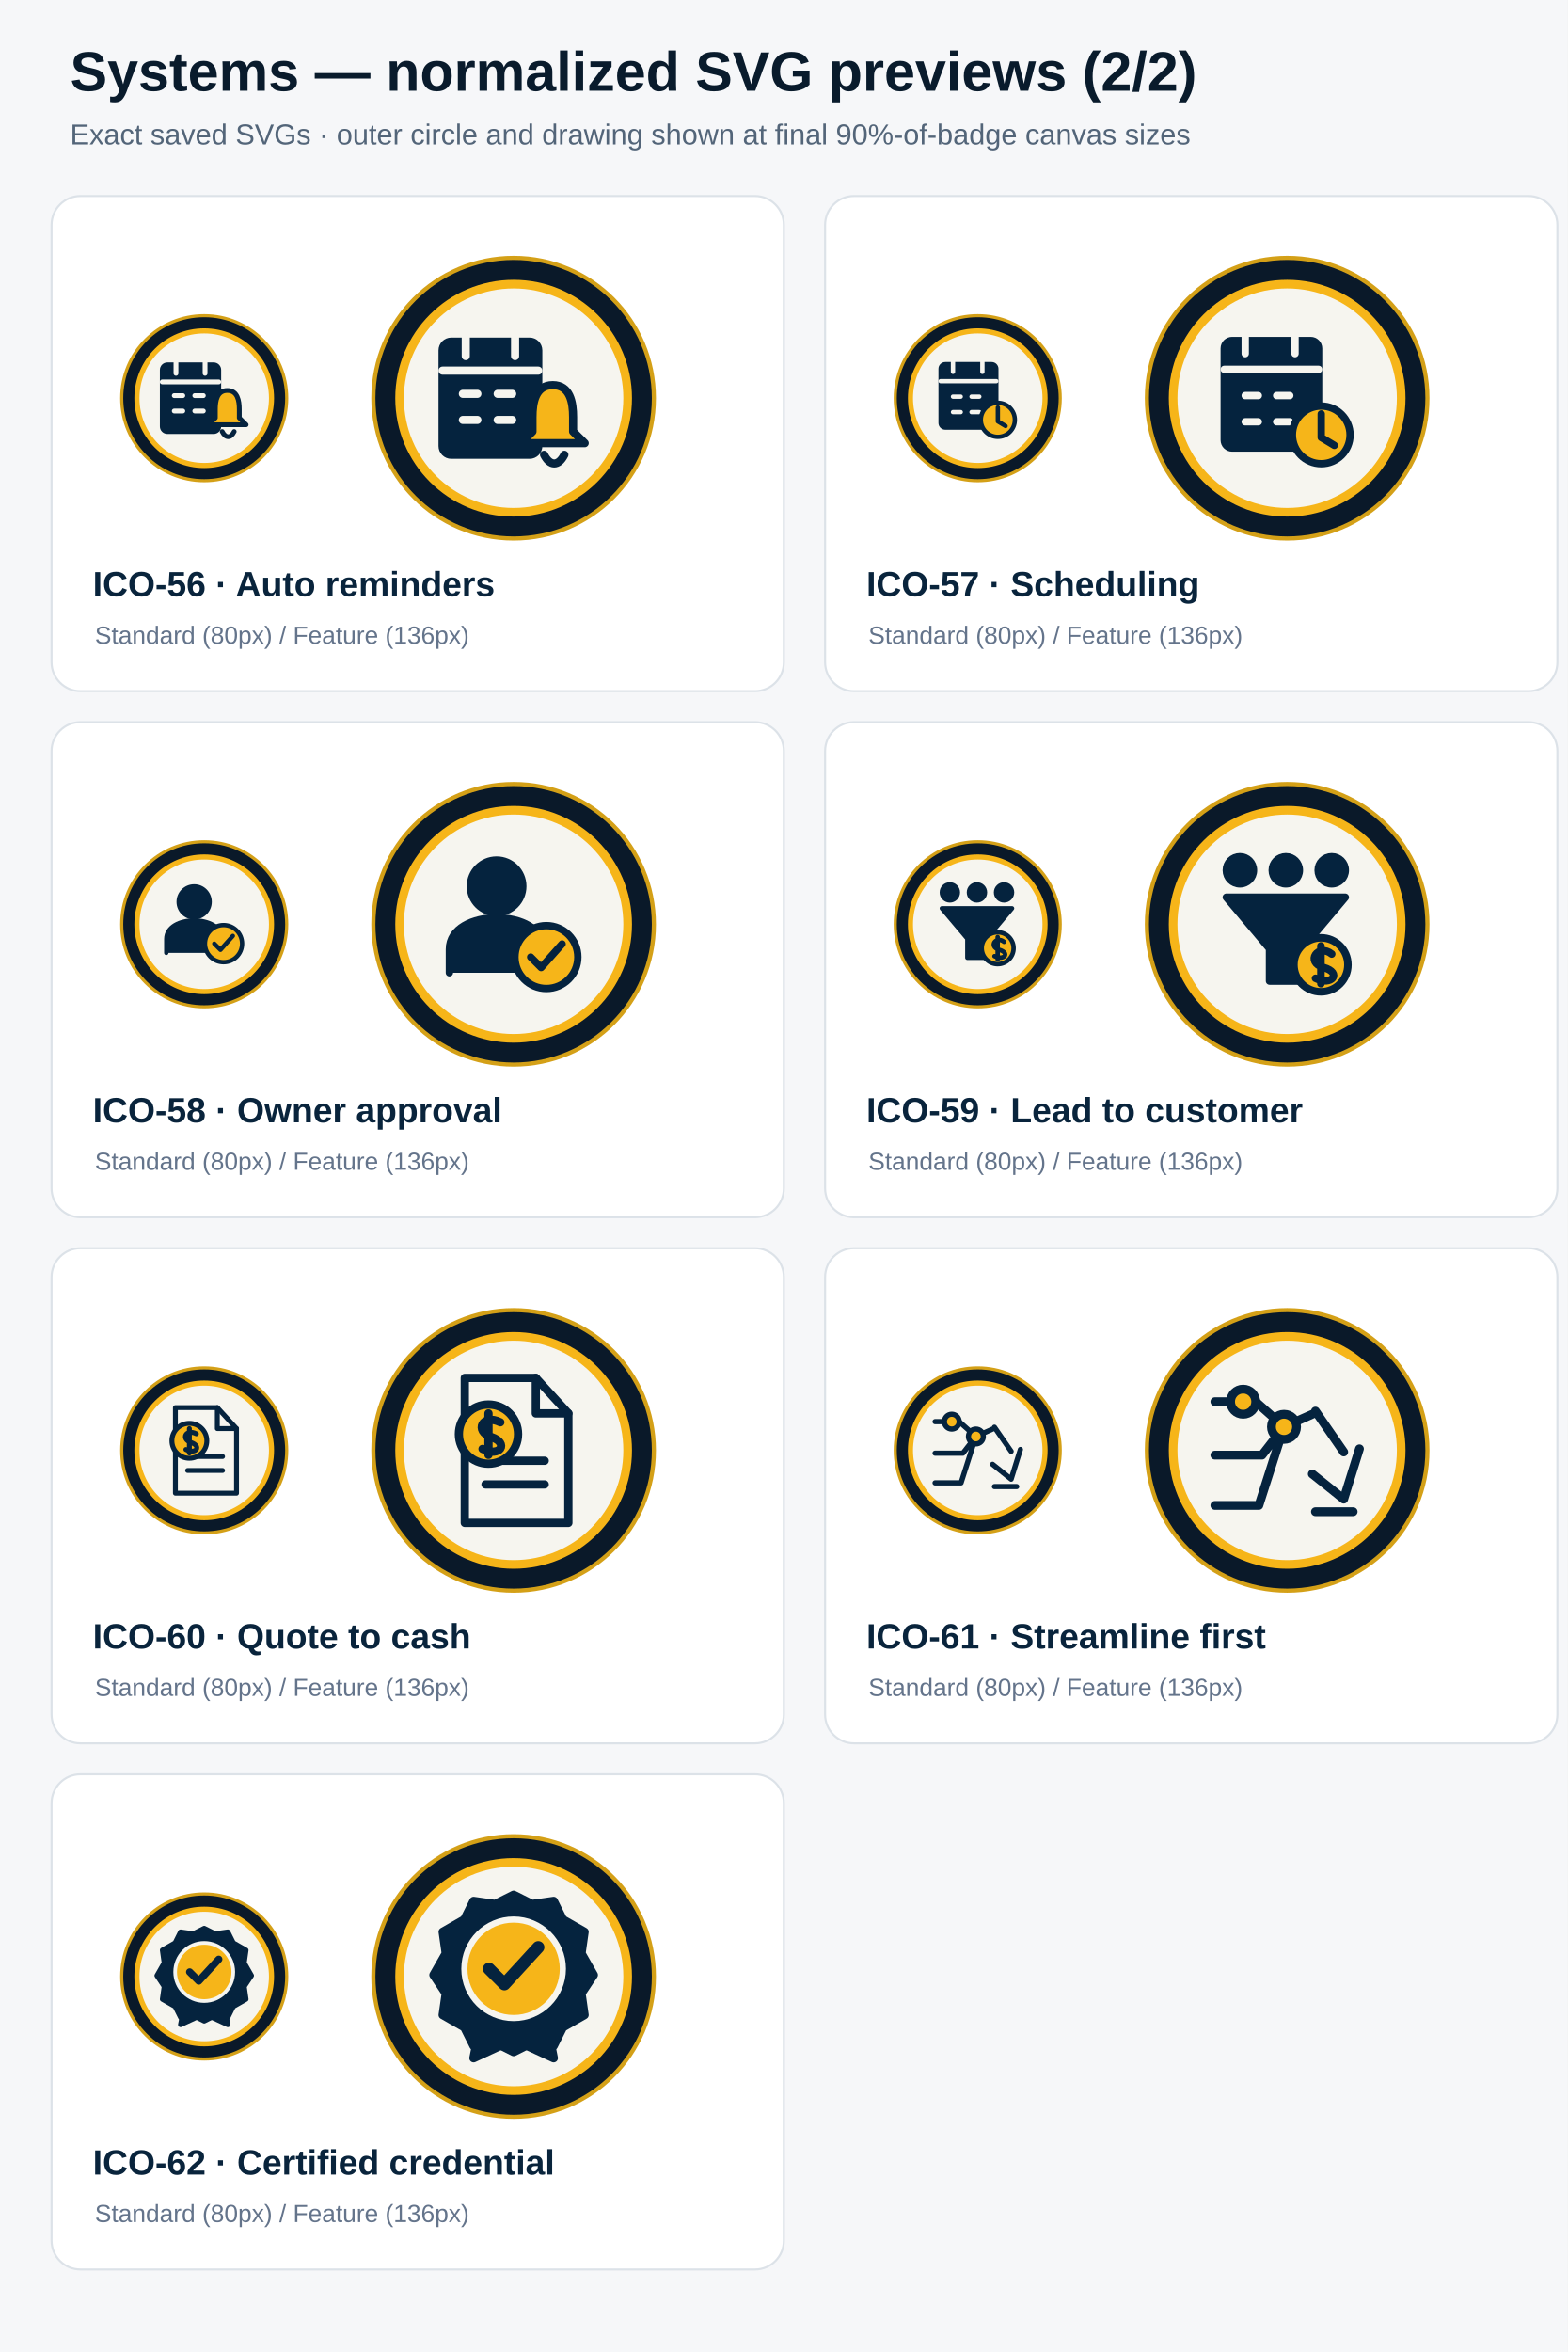
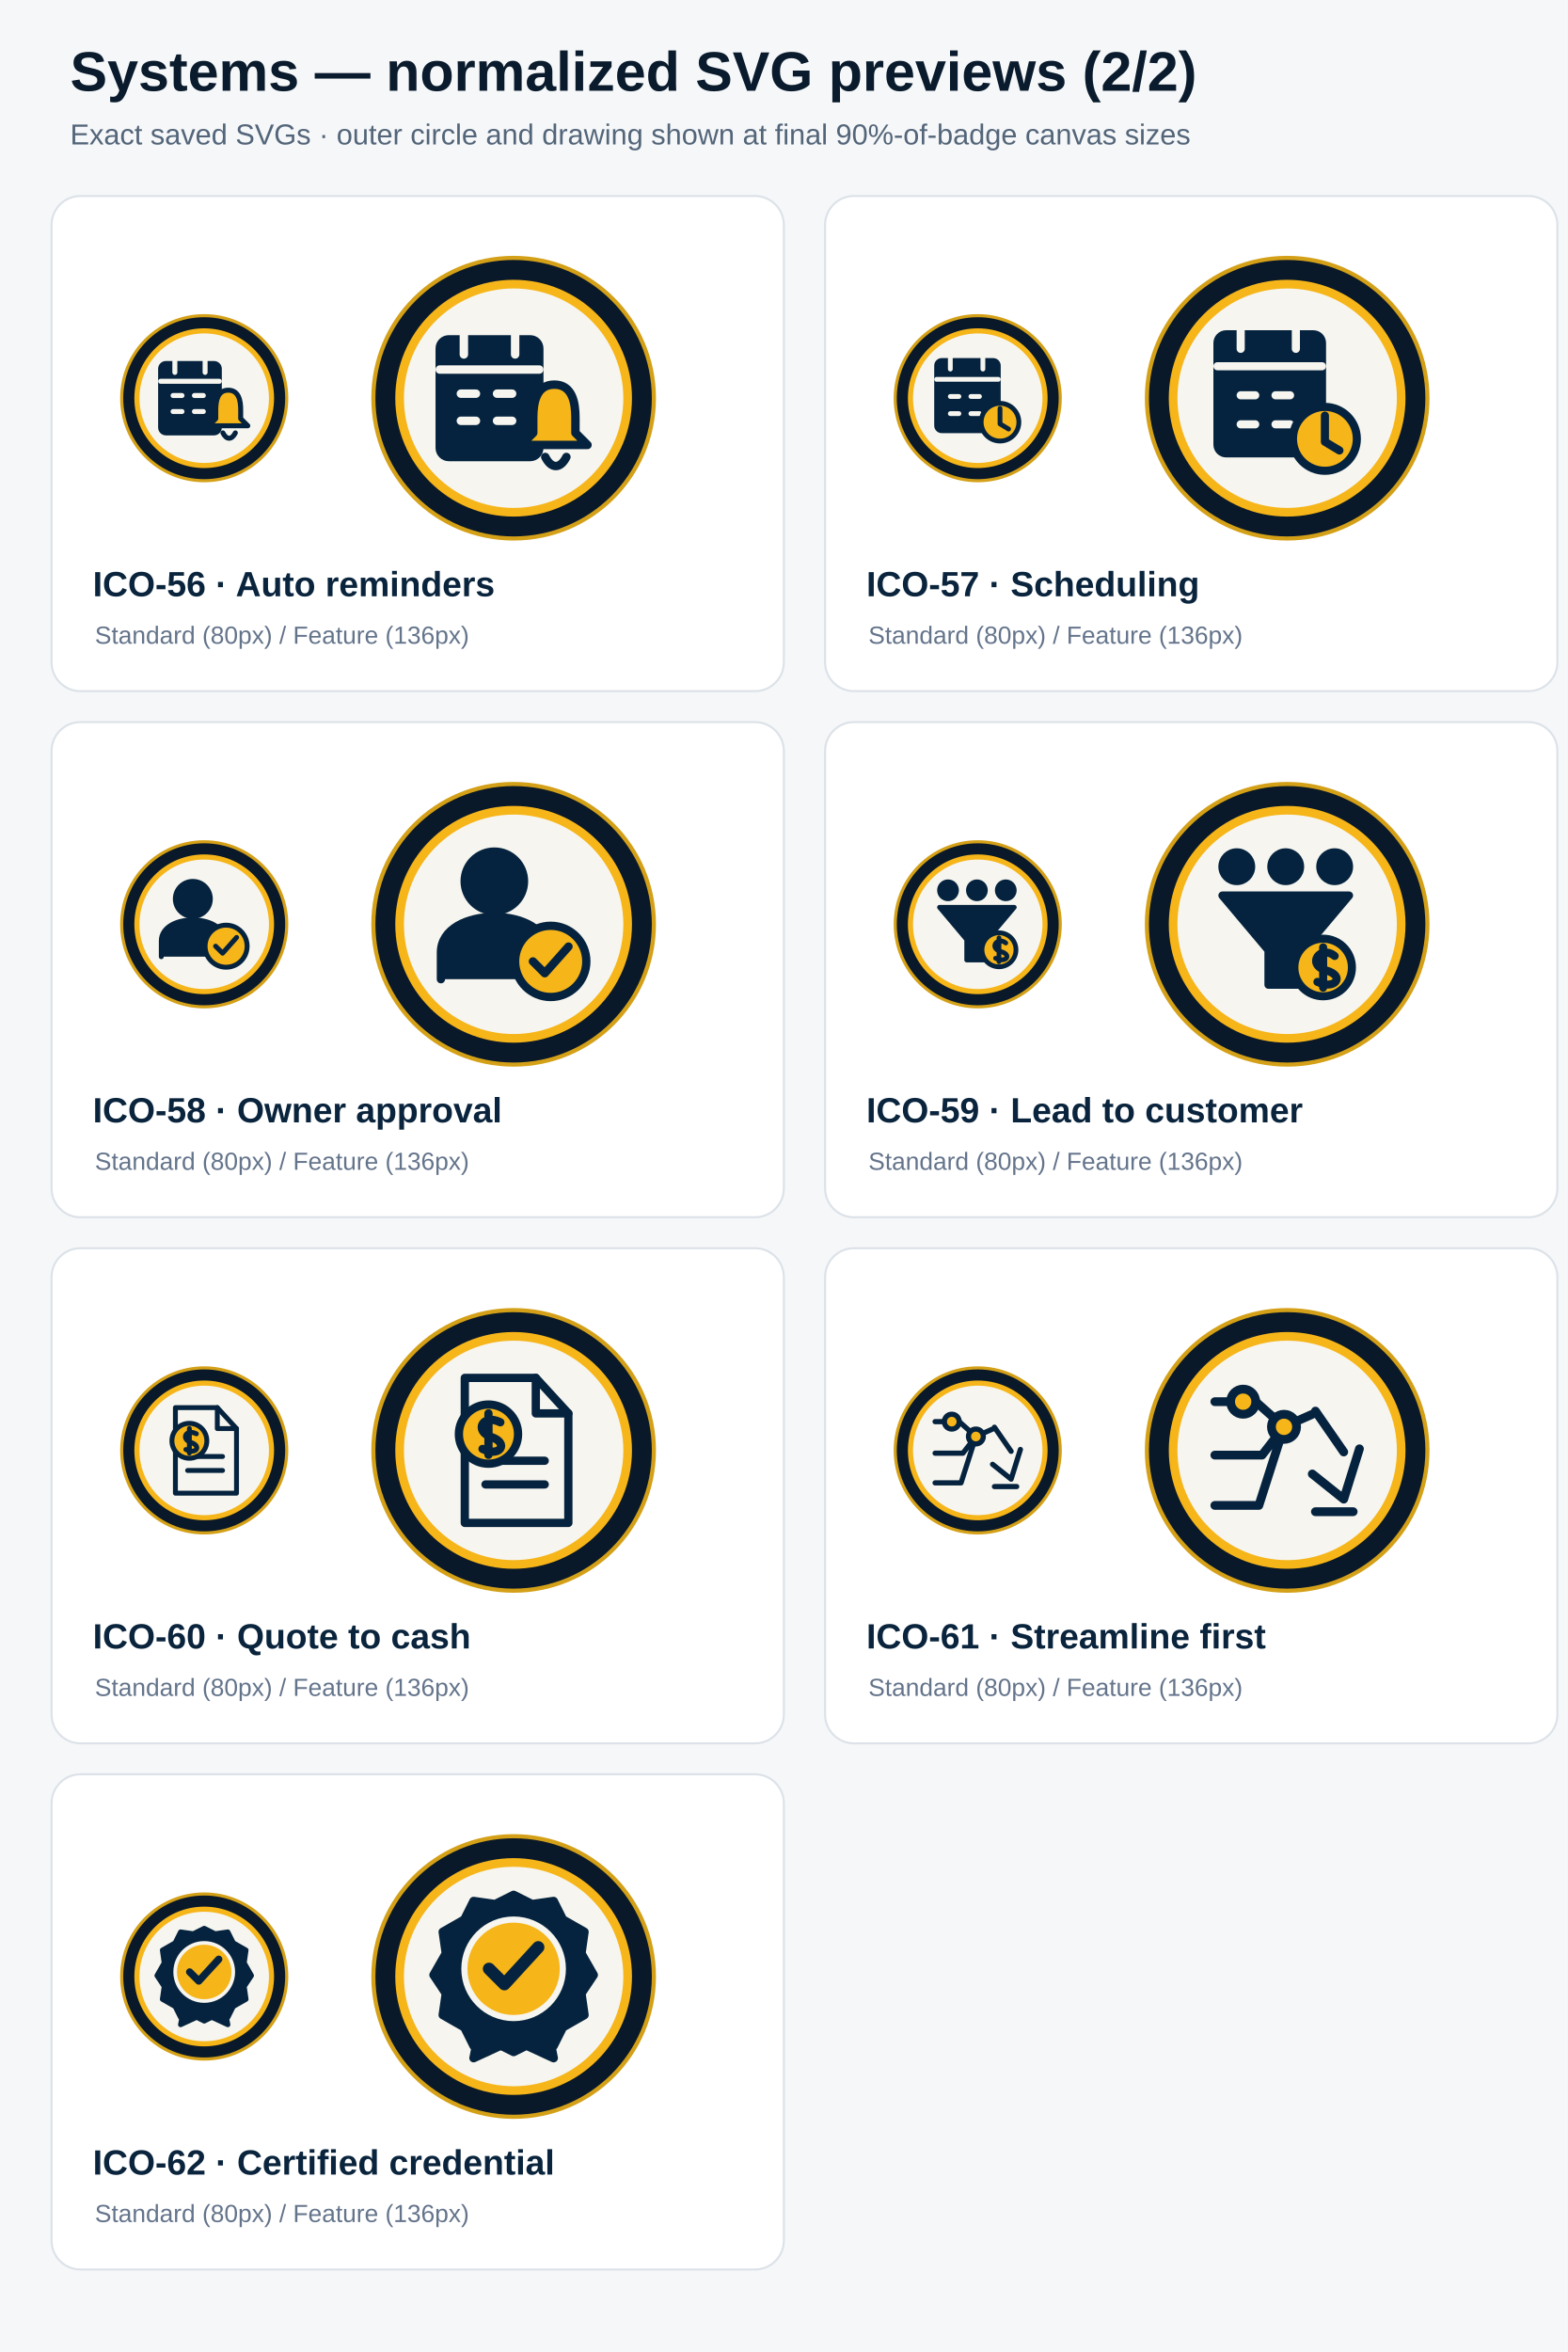
<svg xmlns="http://www.w3.org/2000/svg" viewBox="0 0 760 1140" width="760" height="1140">
  <rect width="760" height="1140" fill="#f6f7f9" />
  <text x="34" y="44" font-size="27" font-family="Arial" font-weight="bold" fill="#091b2c">Systems — normalized SVG previews (2/2)</text>
  <text x="34" y="70" font-size="14" font-family="Arial" fill="#536579">Exact saved SVGs · outer circle and drawing shown at final 90%-of-badge canvas sizes</text>
  <rect x="25" y="95" width="355" height="240" rx="14" fill="#fff" stroke="#dce2e8" />
  <circle cx="99" cy="193" r="40" fill="#0a1929" stroke="#D4A017" stroke-width="1.5" />
  <g transform="translate(63 157) scale(1.125)">
    <circle cx="32" cy="32" r="29" fill="#F6F5EF" stroke="#F6B519" stroke-width="2.2" />
-     <g transform="matrix(0.7377143 0 0 0.7377143 6.54886 10.23743)" fill="none" stroke="#05233E" stroke-width="2.8" stroke-linecap="round" stroke-linejoin="round">
+     <g transform="matrix(0.7667995 0 0 0.7667995 5.54542 9.37941)" fill="none" stroke="#05233E" stroke-width="2.8" stroke-linecap="round" stroke-linejoin="round">
      <rect x="10" y="10" width="33" height="39" rx="3" fill="#05233E" />
      <path d="M10 20h33M18 6v9M35 6v9" stroke="#F6F5EF" />
      <path d="M17 28h5M29 28h5M17 37h5M29 37h5" stroke="#F6F5EF" />
      <path d="M48 25c-6 0-7 6-7 11v5l-4 4h22l-4-4v-5c0-5-1-11-7-11z" fill="#F6B519" />
      <path d="M45 49c2 4 5 4 7 0" />
    </g>
  </g>
  <circle cx="249" cy="193" r="68" fill="#0a1929" stroke="#D4A017" stroke-width="2" />
  <g transform="translate(188 132) scale(1.90625)">
    <circle cx="32" cy="32" r="29" fill="#F6F5EF" stroke="#F6B519" stroke-width="2.2" />
-     <g transform="matrix(0.7377143 0 0 0.7377143 6.54886 10.23743)" fill="none" stroke="#05233E" stroke-width="2.8" stroke-linecap="round" stroke-linejoin="round">
+     <g transform="matrix(0.7667995 0 0 0.7667995 5.54542 9.37941)" fill="none" stroke="#05233E" stroke-width="2.8" stroke-linecap="round" stroke-linejoin="round">
      <rect x="10" y="10" width="33" height="39" rx="3" fill="#05233E" />
      <path d="M10 20h33M18 6v9M35 6v9" stroke="#F6F5EF" />
      <path d="M17 28h5M29 28h5M17 37h5M29 37h5" stroke="#F6F5EF" />
      <path d="M48 25c-6 0-7 6-7 11v5l-4 4h22l-4-4v-5c0-5-1-11-7-11z" fill="#F6B519" />
      <path d="M45 49c2 4 5 4 7 0" />
    </g>
  </g>
  <text x="45" y="289" font-size="17" font-family="Arial" font-weight="bold" fill="#09243c">ICO-56 · Auto reminders</text>
  <text x="46" y="312" font-size="12" font-family="Arial" fill="#64748b">Standard (80px) / Feature (136px)</text>
  <rect x="400" y="95" width="355" height="240" rx="14" fill="#fff" stroke="#dce2e8" />
  <circle cx="474" cy="193" r="40" fill="#0a1929" stroke="#D4A017" stroke-width="1.5" />
  <g transform="translate(438 157) scale(1.125)">
    <circle cx="32" cy="32" r="29" fill="#F6F5EF" stroke="#F6B519" stroke-width="2.2" />
-     <g transform="matrix(0.6665619 0 0 0.6665619 9.3369 12.00314)" fill="none" stroke="#05233E" stroke-width="2.8" stroke-linecap="round" stroke-linejoin="round">
+     <g transform="matrix(0.7384268 0 0 0.7384268 6.89349 9.84719)" fill="none" stroke="#05233E" stroke-width="2.8" stroke-linecap="round" stroke-linejoin="round">
      <rect x="10" y="8" width="36" height="41" rx="3" fill="#05233E" />
      <path d="M10 19h36M18 5v8M37 5v8" stroke="#F6F5EF" />
      <path d="M18 29h5M30 29h5M18 39h5M30 39h5" stroke="#F6F5EF" />
      <circle cx="47" cy="44" r="11" fill="#F6B519" />
      <path d="M47 36v9l5 3" />
    </g>
  </g>
  <circle cx="624" cy="193" r="68" fill="#0a1929" stroke="#D4A017" stroke-width="2" />
  <g transform="translate(563 132) scale(1.90625)">
    <circle cx="32" cy="32" r="29" fill="#F6F5EF" stroke="#F6B519" stroke-width="2.2" />
-     <g transform="matrix(0.6665619 0 0 0.6665619 9.3369 12.00314)" fill="none" stroke="#05233E" stroke-width="2.8" stroke-linecap="round" stroke-linejoin="round">
+     <g transform="matrix(0.7384268 0 0 0.7384268 6.89349 9.84719)" fill="none" stroke="#05233E" stroke-width="2.8" stroke-linecap="round" stroke-linejoin="round">
      <rect x="10" y="8" width="36" height="41" rx="3" fill="#05233E" />
      <path d="M10 19h36M18 5v8M37 5v8" stroke="#F6F5EF" />
      <path d="M18 29h5M30 29h5M18 39h5M30 39h5" stroke="#F6F5EF" />
      <circle cx="47" cy="44" r="11" fill="#F6B519" />
      <path d="M47 36v9l5 3" />
    </g>
  </g>
  <text x="420" y="289" font-size="17" font-family="Arial" font-weight="bold" fill="#09243c">ICO-57 · Scheduling</text>
  <text x="421" y="312" font-size="12" font-family="Arial" fill="#64748b">Standard (80px) / Feature (136px)</text>
  <rect x="25" y="350" width="355" height="240" rx="14" fill="#fff" stroke="#dce2e8" />
  <circle cx="99" cy="448" r="40" fill="#0a1929" stroke="#D4A017" stroke-width="1.5" />
  <g transform="translate(63 412) scale(1.125)">
    <circle cx="32" cy="32" r="29" fill="#F6F5EF" stroke="#F6B519" stroke-width="2.2" />
-     <g transform="matrix(0.6667007 0 0 0.6667007 8.33213 10.99893)" fill="none" stroke="#05233E" stroke-width="2.8" stroke-linecap="round" stroke-linejoin="round">
+     <g transform="matrix(0.7546505 0 0 0.7546505 5.20991 8.22851)" fill="none" stroke="#05233E" stroke-width="2.8" stroke-linecap="round" stroke-linejoin="round">
      <circle cx="29" cy="17" r="10" fill="#05233E" />
      <path d="M11 50v-9c0-16 36-16 36 0v9" fill="#05233E" />
      <circle cx="48" cy="44" r="12" fill="#F6B519" />
      <path d="M42 44l4 4 8-9" />
    </g>
  </g>
  <circle cx="249" cy="448" r="68" fill="#0a1929" stroke="#D4A017" stroke-width="2" />
  <g transform="translate(188 387) scale(1.90625)">
    <circle cx="32" cy="32" r="29" fill="#F6F5EF" stroke="#F6B519" stroke-width="2.2" />
-     <g transform="matrix(0.6667007 0 0 0.6667007 8.33213 10.99893)" fill="none" stroke="#05233E" stroke-width="2.8" stroke-linecap="round" stroke-linejoin="round">
+     <g transform="matrix(0.7546505 0 0 0.7546505 5.20991 8.22851)" fill="none" stroke="#05233E" stroke-width="2.8" stroke-linecap="round" stroke-linejoin="round">
      <circle cx="29" cy="17" r="10" fill="#05233E" />
      <path d="M11 50v-9c0-16 36-16 36 0v9" fill="#05233E" />
      <circle cx="48" cy="44" r="12" fill="#F6B519" />
      <path d="M42 44l4 4 8-9" />
    </g>
  </g>
  <text x="45" y="544" font-size="17" font-family="Arial" font-weight="bold" fill="#09243c">ICO-58 · Owner approval</text>
  <text x="46" y="567" font-size="12" font-family="Arial" fill="#64748b">Standard (80px) / Feature (136px)</text>
  <rect x="400" y="350" width="355" height="240" rx="14" fill="#fff" stroke="#dce2e8" />
  <circle cx="474" cy="448" r="40" fill="#0a1929" stroke="#D4A017" stroke-width="1.5" />
  <g transform="translate(438 412) scale(1.125)">
    <circle cx="32" cy="32" r="29" fill="#F6F5EF" stroke="#F6B519" stroke-width="2.2" />
-     <g transform="matrix(0.6868038 0 0 0.6868038 9.67888 9.33547)" fill="none" stroke="#05233E" stroke-width="2.8" stroke-linecap="round" stroke-linejoin="round">
+     <g transform="matrix(0.7321333 0 0 0.7321333 8.20567 7.8396)" fill="none" stroke="#05233E" stroke-width="2.8" stroke-linecap="round" stroke-linejoin="round">
      <circle cx="15" cy="13" r="5" fill="#05233E" />
      <circle cx="32" cy="13" r="5" fill="#05233E" />
      <circle cx="49" cy="13" r="5" fill="#05233E" />
      <path d="M10 23h44L38 42v12H26V42z" fill="#05233E" />
      <circle cx="45" cy="48" r="10" fill="#F6B519" />
      <path d="M45 41v14M49 44c-5-4-10 3-3 5s3 7-3 4" />
    </g>
  </g>
  <circle cx="624" cy="448" r="68" fill="#0a1929" stroke="#D4A017" stroke-width="2" />
  <g transform="translate(563 387) scale(1.90625)">
    <circle cx="32" cy="32" r="29" fill="#F6F5EF" stroke="#F6B519" stroke-width="2.2" />
-     <g transform="matrix(0.6868038 0 0 0.6868038 9.67888 9.33547)" fill="none" stroke="#05233E" stroke-width="2.8" stroke-linecap="round" stroke-linejoin="round">
+     <g transform="matrix(0.7321333 0 0 0.7321333 8.20567 7.8396)" fill="none" stroke="#05233E" stroke-width="2.8" stroke-linecap="round" stroke-linejoin="round">
      <circle cx="15" cy="13" r="5" fill="#05233E" />
      <circle cx="32" cy="13" r="5" fill="#05233E" />
      <circle cx="49" cy="13" r="5" fill="#05233E" />
      <path d="M10 23h44L38 42v12H26V42z" fill="#05233E" />
      <circle cx="45" cy="48" r="10" fill="#F6B519" />
      <path d="M45 41v14M49 44c-5-4-10 3-3 5s3 7-3 4" />
    </g>
  </g>
  <text x="420" y="544" font-size="17" font-family="Arial" font-weight="bold" fill="#09243c">ICO-59 · Lead to customer</text>
  <text x="421" y="567" font-size="12" font-family="Arial" fill="#64748b">Standard (80px) / Feature (136px)</text>
  <rect x="25" y="605" width="355" height="240" rx="14" fill="#fff" stroke="#dce2e8" />
  <circle cx="99" cy="703" r="40" fill="#0a1929" stroke="#D4A017" stroke-width="1.5" />
  <g transform="translate(63 667) scale(1.125)">
    <circle cx="32" cy="32" r="29" fill="#F6F5EF" stroke="#F6B519" stroke-width="2.2" />
    <g transform="matrix(0.752439 0 0 0.752439 6.79329 8.29817)" fill="none" stroke="#05233E" stroke-width="2.8" stroke-linecap="round" stroke-linejoin="round">
      <path d="M17 7h24l11 12v37H17z" fill="#F6F5EF" />
      <path d="M41 7v12h11M24 35h20M24 43h20" />
      <circle cx="25" cy="26" r="10" fill="#F6B519" />
      <path d="M25 19v14M29 22c-6-3-9 3-3 5s3 7-3 4" />
    </g>
  </g>
  <circle cx="249" cy="703" r="68" fill="#0a1929" stroke="#D4A017" stroke-width="2" />
  <g transform="translate(188 642) scale(1.90625)">
    <circle cx="32" cy="32" r="29" fill="#F6F5EF" stroke="#F6B519" stroke-width="2.2" />
    <g transform="matrix(0.752439 0 0 0.752439 6.79329 8.29817)" fill="none" stroke="#05233E" stroke-width="2.8" stroke-linecap="round" stroke-linejoin="round">
      <path d="M17 7h24l11 12v37H17z" fill="#F6F5EF" />
      <path d="M41 7v12h11M24 35h20M24 43h20" />
      <circle cx="25" cy="26" r="10" fill="#F6B519" />
      <path d="M25 19v14M29 22c-6-3-9 3-3 5s3 7-3 4" />
    </g>
  </g>
  <text x="45" y="799" font-size="17" font-family="Arial" font-weight="bold" fill="#09243c">ICO-60 · Quote to cash</text>
  <text x="46" y="822" font-size="12" font-family="Arial" fill="#64748b">Standard (80px) / Feature (136px)</text>
  <rect x="400" y="605" width="355" height="240" rx="14" fill="#fff" stroke="#dce2e8" />
  <circle cx="474" cy="703" r="40" fill="#0a1929" stroke="#D4A017" stroke-width="1.5" />
  <g transform="translate(438 667) scale(1.125)">
    <circle cx="32" cy="32" r="29" fill="#F6F5EF" stroke="#F6B519" stroke-width="2.2" />
    <g transform="matrix(0.7992888 0 0 0.7992888 4.82418 9.22027)" fill="none" stroke="#05233E" stroke-width="2.8" stroke-linecap="round" stroke-linejoin="round">
      <path d="M11 13h13l9 8 9-4M11 30h15l7-9M11 46h14l8-25M43 16l9 13" stroke="#05233E" />
      <circle cx="20" cy="13" r="4" fill="#F6B519" />
      <circle cx="33" cy="21" r="4" fill="#F6B519" />
      <path d="M42 36l10 8 5-16M43 48h12" />
    </g>
  </g>
  <circle cx="624" cy="703" r="68" fill="#0a1929" stroke="#D4A017" stroke-width="2" />
  <g transform="translate(563 642) scale(1.90625)">
    <circle cx="32" cy="32" r="29" fill="#F6F5EF" stroke="#F6B519" stroke-width="2.2" />
    <g transform="matrix(0.7992888 0 0 0.7992888 4.82418 9.22027)" fill="none" stroke="#05233E" stroke-width="2.8" stroke-linecap="round" stroke-linejoin="round">
      <path d="M11 13h13l9 8 9-4M11 30h15l7-9M11 46h14l8-25M43 16l9 13" stroke="#05233E" />
      <circle cx="20" cy="13" r="4" fill="#F6B519" />
      <circle cx="33" cy="21" r="4" fill="#F6B519" />
      <path d="M42 36l10 8 5-16M43 48h12" />
    </g>
  </g>
  <text x="420" y="799" font-size="17" font-family="Arial" font-weight="bold" fill="#09243c">ICO-61 · Streamline first</text>
  <text x="421" y="822" font-size="12" font-family="Arial" fill="#64748b">Standard (80px) / Feature (136px)</text>
  <rect x="25" y="860" width="355" height="240" rx="14" fill="#fff" stroke="#dce2e8" />
  <circle cx="99" cy="958" r="40" fill="#0a1929" stroke="#D4A017" stroke-width="1.5" />
  <g transform="translate(63 922) scale(1.125)">
    <circle cx="32" cy="32" r="29" fill="#F6F5EF" stroke="#F6B519" stroke-width="2.2" />
    <g transform="matrix(0.7826013 0 0 0.7826013 6.95676 6.56546)" fill="none" stroke="#05233E" stroke-width="2.8" stroke-linecap="round" stroke-linejoin="round">
      <path d="M32 6l6 3 7-1 3 6 7 4-1 7 4 7-4 6 1 7-7 4-3 6-7-1-6 3-6-3-7 1-3-6-7-4 1-7-4-6 4-7-1-7 7-4 3-6 7 1z" fill="#05233E" />
      <circle cx="32" cy="30" r="16" fill="#F6B519" stroke="#F6F5EF" stroke-width="2" />
      <path d="M24 30l5 5 11-12" stroke="#05233E" stroke-width="4" />
      <path d="M21 49l-2 10 13-6 13 6-2-10" fill="#05233E" />
    </g>
  </g>
  <circle cx="249" cy="958" r="68" fill="#0a1929" stroke="#D4A017" stroke-width="2" />
  <g transform="translate(188 897) scale(1.90625)">
    <circle cx="32" cy="32" r="29" fill="#F6F5EF" stroke="#F6B519" stroke-width="2.2" />
    <g transform="matrix(0.7826013 0 0 0.7826013 6.95676 6.56546)" fill="none" stroke="#05233E" stroke-width="2.8" stroke-linecap="round" stroke-linejoin="round">
      <path d="M32 6l6 3 7-1 3 6 7 4-1 7 4 7-4 6 1 7-7 4-3 6-7-1-6 3-6-3-7 1-3-6-7-4 1-7-4-6 4-7-1-7 7-4 3-6 7 1z" fill="#05233E" />
      <circle cx="32" cy="30" r="16" fill="#F6B519" stroke="#F6F5EF" stroke-width="2" />
      <path d="M24 30l5 5 11-12" stroke="#05233E" stroke-width="4" />
      <path d="M21 49l-2 10 13-6 13 6-2-10" fill="#05233E" />
    </g>
  </g>
  <text x="45" y="1054" font-size="17" font-family="Arial" font-weight="bold" fill="#09243c">ICO-62 · Certified credential</text>
  <text x="46" y="1077" font-size="12" font-family="Arial" fill="#64748b">Standard (80px) / Feature (136px)</text>
</svg>
